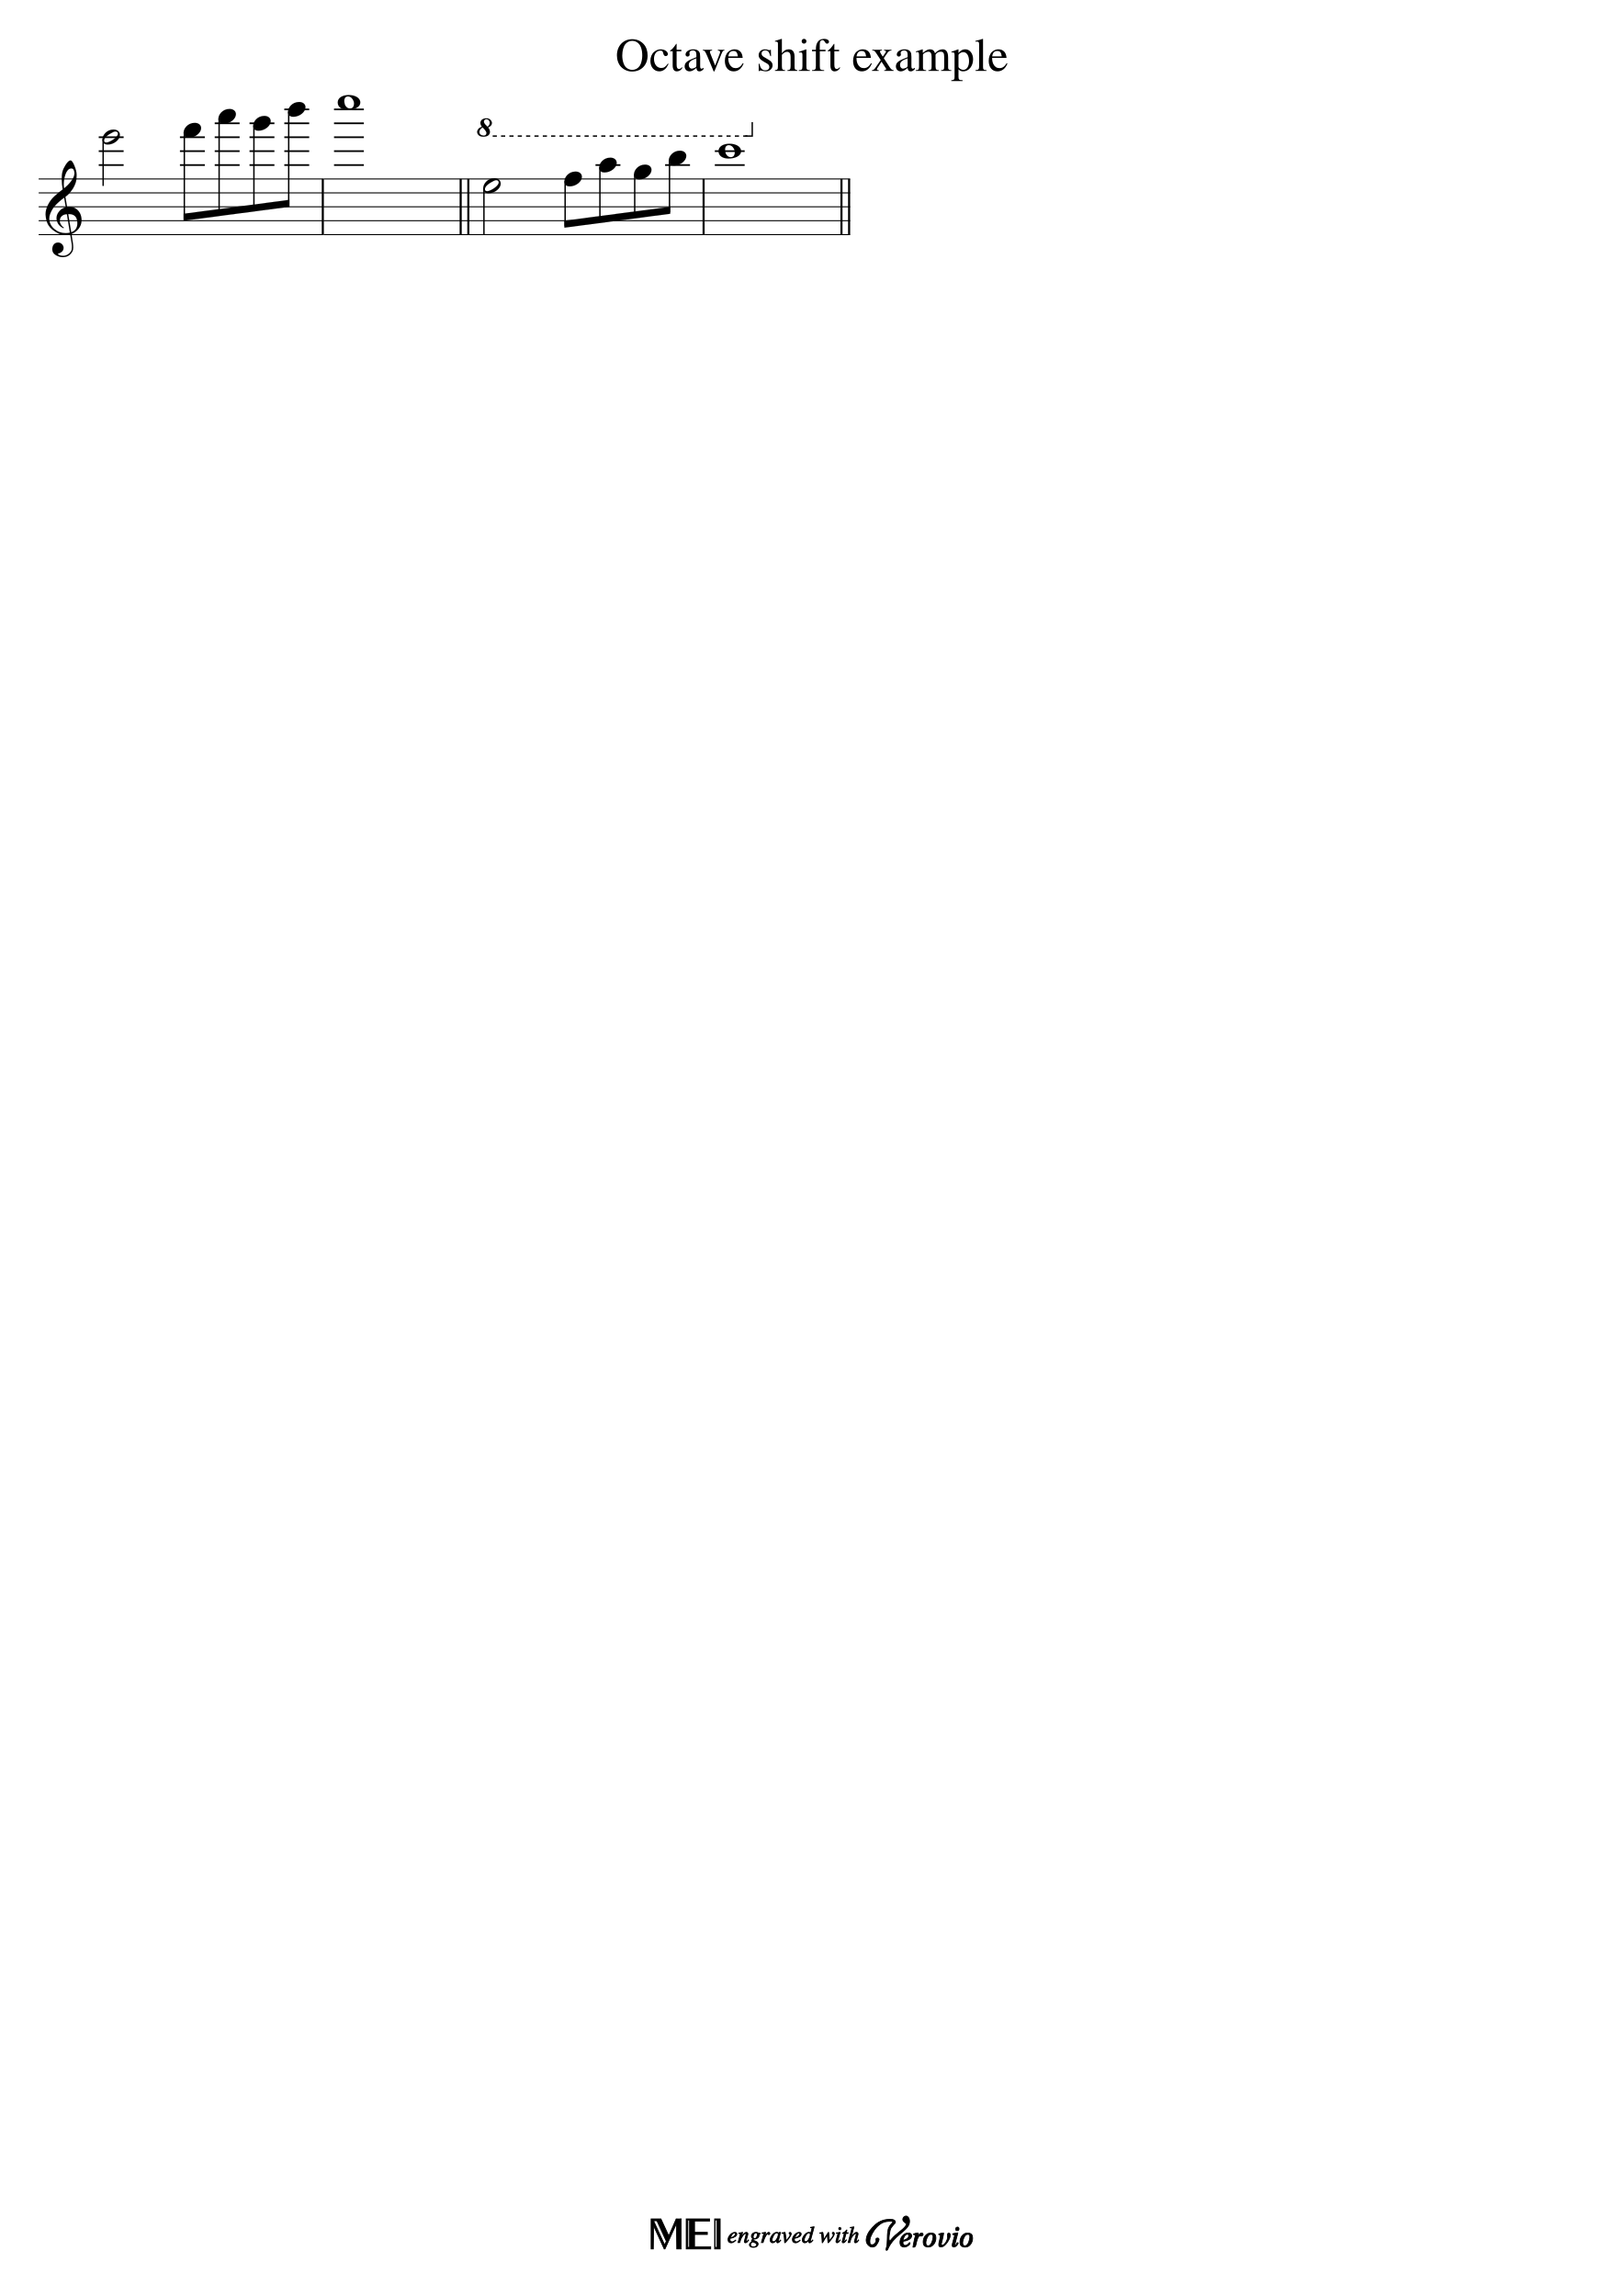
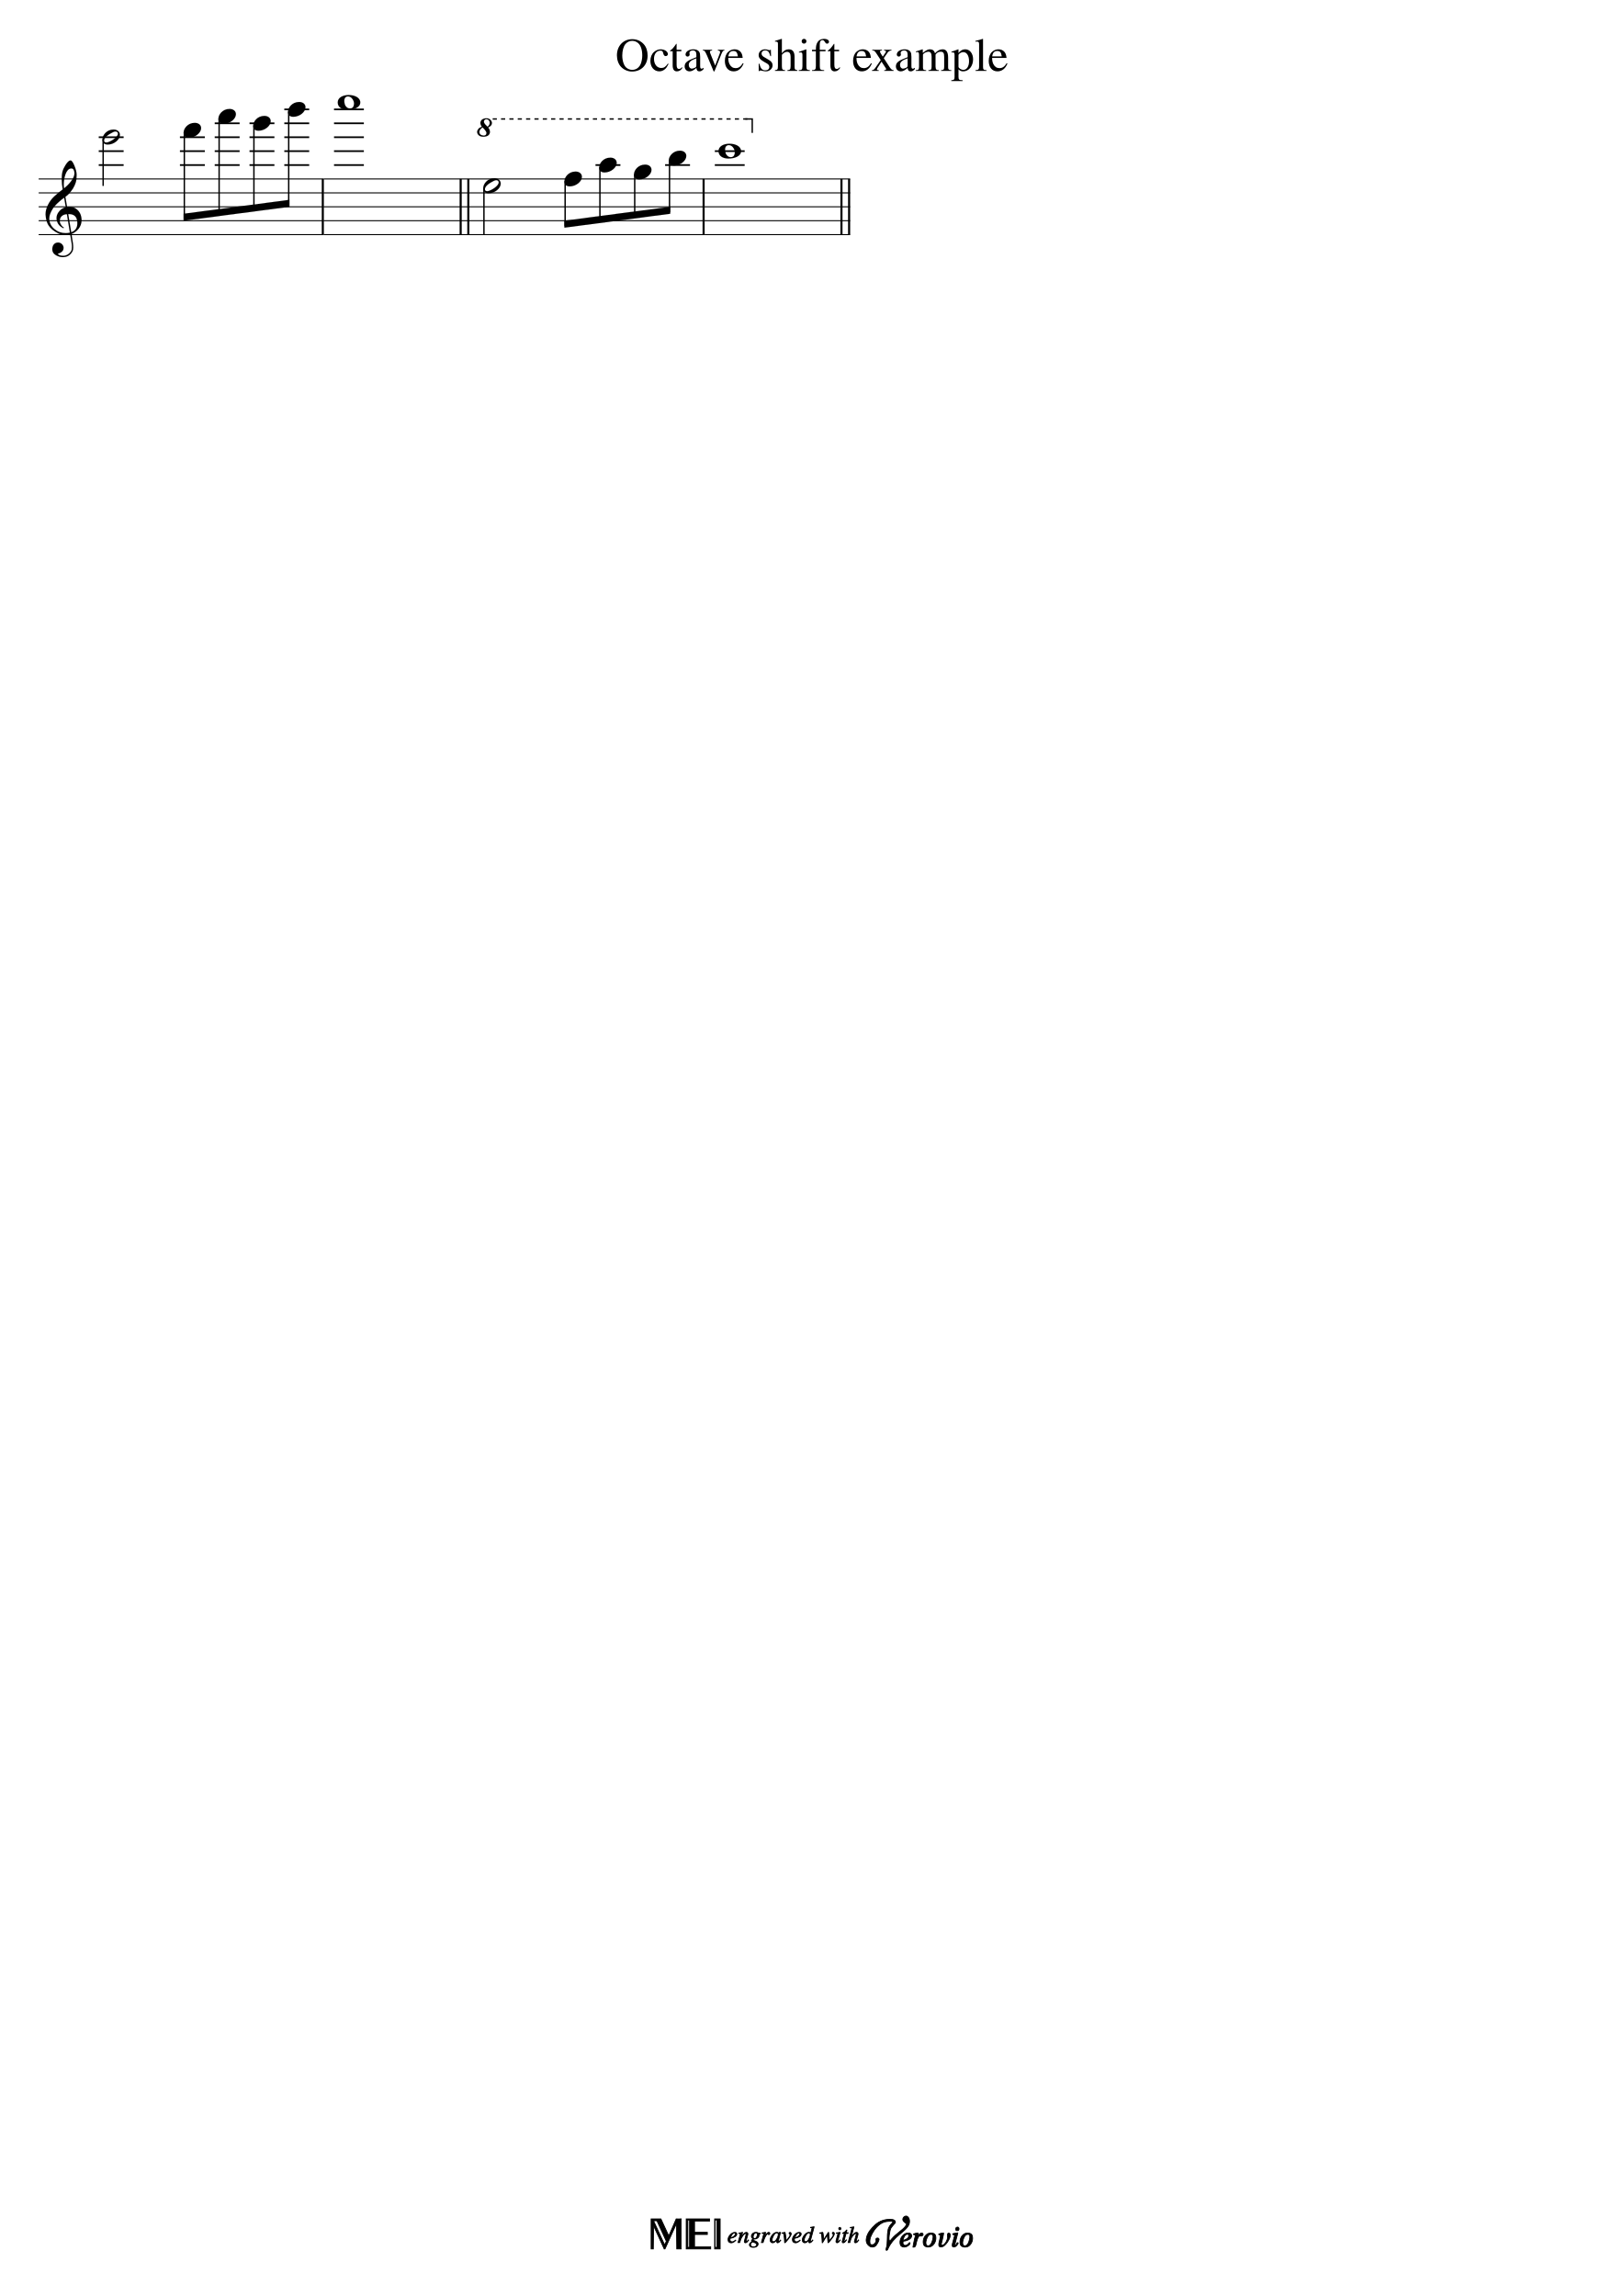
<svg xmlns="http://www.w3.org/2000/svg" xmlns:xlink="http://www.w3.org/1999/xlink" width="2100px" height="2970px" version="1.1" overflow="visible" id="docid">
  <defs>
    <g id="E050-docid">
      <path transform="scale(1,-1)" d="M441 -245c-23 -4 -48 -6 -76 -6c-59 0 -102 7 -130 20c-88 42 -150 93 -187 154c-26 44 -43 103 -48 176c0 6 -1 13 -1 19c0 54 15 111 45 170c29 57 65 106 110 148s96 85 153 127c-3 16 -8 46 -13 92c-4 43 -5 73 -5 89c0 117 16 172 69 257c34 54 64 82 89 82 c21 0 43 -30 69 -92s39 -115 41 -159v-15c0 -109 -21 -162 -67 -241c-13 -20 -63 -90 -98 -118c-13 -9 -25 -19 -37 -29l31 -181c8 1 18 2 28 2c58 0 102 -12 133 -35c59 -43 92 -104 98 -184c1 -7 1 -15 1 -22c0 -123 -87 -209 -181 -248c8 -57 17 -110 25 -162 c5 -31 6 -58 6 -80c0 -30 -5 -53 -14 -70c-35 -64 -88 -99 -158 -103c-5 0 -11 -1 -16 -1c-37 0 -72 10 -108 27c-50 24 -77 59 -80 105v11c0 29 7 55 20 76c18 28 45 42 79 44h6c49 0 93 -42 97 -87v-9c0 -51 -34 -86 -105 -106c17 -24 51 -36 102 -36c62 0 116 43 140 85 c9 16 13 41 13 74c0 20 -1 42 -5 67c-8 53 -18 106 -26 159zM461 939c-95 0 -135 -175 -135 -286c0 -24 2 -48 5 -71c50 39 92 82 127 128c40 53 60 100 60 140v8c-4 53 -22 81 -55 81h-2zM406 119l54 -326c73 25 110 78 110 161c0 7 0 15 -1 23c-7 95 -57 142 -151 142h-12 zM382 117c-72 -2 -128 -47 -128 -120v-7c2 -46 43 -99 75 -115c-3 -2 -7 -5 -10 -10c-70 33 -116 88 -123 172v11c0 68 44 126 88 159c23 17 49 29 78 36l-29 170c-21 -13 -52 -37 -92 -73c-50 -44 -86 -84 -109 -119c-45 -69 -67 -130 -67 -182v-13c5 -68 35 -127 93 -176 s125 -73 203 -73c25 0 50 3 75 9c-19 111 -36 221 -54 331z" />
    </g>
    <g id="E0A3-docid">
      <path transform="scale(1,-1)" d="M278 64c0 22 -17 39 -43 39c-12 0 -26 -3 -41 -10c-85 -43 -165 -94 -165 -156c5 -25 15 -32 49 -32c67 11 200 95 200 159zM0 -36c0 68 73 174 200 174c66 0 114 -39 114 -97c0 -84 -106 -173 -218 -173c-64 0 -96 32 -96 96z" />
    </g>
    <g id="E0A4-docid">
      <path transform="scale(1,-1)" d="M0 -39c0 68 73 172 200 172c66 0 114 -37 114 -95c0 -84 -106 -171 -218 -171c-64 0 -96 30 -96 94z" />
    </g>
    <g id="E0A2-docid">
      <path transform="scale(1,-1)" d="M198 133c102 0 207 -45 207 -133c0 -92 -118 -133 -227 -133c-101 0 -178 46 -178 133c0 88 93 133 198 133zM293 -21c0 14 -3 29 -8 44c-7 20 -18 38 -33 54c-20 21 -43 31 -68 31l-20 -2c-15 -5 -27 -14 -36 -28c-4 -9 -6 -17 -8 -24s-3 -16 -3 -27c0 -15 3 -34 9 -57 s18 -41 34 -55c15 -15 36 -23 62 -23c4 0 10 1 18 2c19 5 32 15 40 30s13 34 13 55z" />
    </g>
    <g id="E510-docid">
      <path transform="scale(1,-1)" d="M86 180c-15 17 -25 40 -28 67c0 11 3 22 8 33s13 21 23 29c21 15 47 23 78 23c29 0 53 -9 71 -27s27 -37 28 -58c0 -17 -6 -32 -17 -45s-28 -25 -51 -36c21 -25 32 -52 32 -80c0 -23 -10 -44 -30 -61c-21 -16 -51 -24 -90 -24c-34 0 -61 8 -80 25s-29 37 -30 60 c0 18 7 36 22 55c13 16 34 29 64 39zM98 168c-19 -12 -34 -25 -43 -38s-14 -28 -15 -44c2 -23 9 -38 21 -47s30 -15 55 -18c17 0 29 4 38 12s13 21 14 38c-3 21 -26 54 -70 97zM187 180c26 20 39 44 39 71c0 17 -5 31 -16 44s-25 19 -42 20c-28 0 -44 -15 -47 -44l2 -12 c7 -22 29 -48 64 -79z" />
    </g>
  </defs>
  <style type="text/css">#docid g.ending, #docid g.fing, #docid g.reh, #docid g.tempo {font-weight:bold;}#docid g.dir, #docid g.dynam, #docid g.mNum {font-style:italic;}#docid g.label {font-weight:normal;}#docid ellipse, #docid path, #docid polygon, #docid polyline, #docid rect {stroke:currentColor}</style>
  <svg class="definition-scale" color="black" font-family="Times, serif" viewBox="0 0 21000 29700">
    <g class="page-margin" transform="translate(500, 500)">
      <g id="iJ6YNS9" class="mdiv pageMilestone" />
      <g id="j6ERYJ7" class="score pageMilestone" />
      <g id="z142W1X9" class="system">
        <g id="v64XHJ0" class="section systemMilestone" />
        <g id="m1HYDLDV" class="measure">
          <g id="n1V987CS" class="staff">
            <path d="M0 1815 L3688 1815" stroke-width="13" />
            <path d="M0 1995 L3688 1995" stroke-width="13" />
            <path d="M0 2175 L3688 2175" stroke-width="13" />
            <path d="M0 2355 L3688 2355" stroke-width="13" />
            <path d="M0 2535 L3688 2535" stroke-width="13" />
            <g id="fYGL14A" class="clef">
              <use xlink:href="#E050-docid" transform="translate(90, 2355) scale(0.72, 0.72)" />
            </g>
            <g id="hOCN3JA" class="keySig" />
            <g class="ledgerLines above">
              <path d="M777 1635 L1099 1635" stroke-width="22" />
              <path d="M1827 1635 L2149 1635" stroke-width="22" />
              <path d="M2277 1635 L2599 1635" stroke-width="22" />
              <path d="M2727 1635 L3049 1635" stroke-width="22" />
              <path d="M3177 1635 L3499 1635" stroke-width="22" />
              <path d="M777 1455 L1099 1455" stroke-width="22" />
              <path d="M1827 1455 L2149 1455" stroke-width="22" />
              <path d="M2277 1455 L2599 1455" stroke-width="22" />
              <path d="M2727 1455 L3049 1455" stroke-width="22" />
              <path d="M3177 1455 L3499 1455" stroke-width="22" />
              <path d="M777 1275 L1099 1275" stroke-width="22" />
              <path d="M1827 1275 L2149 1275" stroke-width="22" />
              <path d="M2277 1275 L2599 1275" stroke-width="22" />
              <path d="M2727 1275 L3049 1275" stroke-width="22" />
              <path d="M3177 1275 L3499 1275" stroke-width="22" />
              <path d="M2277 1095 L2599 1095" stroke-width="22" />
              <path d="M2727 1095 L3049 1095" stroke-width="22" />
              <path d="M3177 1095 L3499 1095" stroke-width="22" />
              <path d="M3177 915 L3499 915" stroke-width="22" />
            </g>
            <g id="o1RTEB7A" class="layer">
              <g id="p1KEW28H" class="note">
                <g class="notehead">
                  <use xlink:href="#E0A3-docid" transform="translate(825, 1275) scale(0.72, 0.72)" />
                </g>
                <g id="u1N7W5D7" class="stem">
                  <path d="M834 1300 L834 1905" stroke-width="18" />
                </g>
              </g>
              <g id="qMAVTA3" class="beam">
                <polygon points="1875,2355 3243,2175 3243,2085 1875,2265" />
                <g id="r1PB2UON" class="note">
                  <g class="notehead">
                    <use xlink:href="#E0A4-docid" transform="translate(1875, 1185) scale(0.72, 0.72)" />
                  </g>
                  <g id="vOSZ00" class="stem">
                    <path d="M1884 1213 L1884 2337" stroke-width="18" />
                  </g>
                </g>
                <g id="s1PQPUF4" class="note">
                  <g class="notehead">
                    <use xlink:href="#E0A4-docid" transform="translate(2325, 1005) scale(0.72, 0.72)" />
                  </g>
                  <g id="w1AY2QDY" class="stem">
                    <path d="M2334 1033 L2334 2277" stroke-width="18" />
                  </g>
                </g>
                <g id="t17CCI2Q" class="note">
                  <g class="notehead">
                    <use xlink:href="#E0A4-docid" transform="translate(2775, 1095) scale(0.72, 0.72)" />
                  </g>
                  <g id="xSD1YHA" class="stem">
                    <path d="M2784 1123 L2784 2217" stroke-width="18" />
                  </g>
                </g>
                <g id="u14YPAFV" class="note">
                  <g class="notehead">
                    <use xlink:href="#E0A4-docid" transform="translate(3225, 915) scale(0.72, 0.72)" />
                  </g>
                  <g id="y17DXS56" class="stem">
                    <path d="M3234 943 L3234 2157" stroke-width="18" />
                  </g>
                </g>
              </g>
            </g>
          </g>
          <g id="l1VZ8WIS" class="barLine">
            <path d="M3675 1815 L3675 2535" stroke-width="27" />
          </g>
        </g>
        <g id="l168SLSU" class="measure">
          <g id="m1I1R6XU" class="staff">
            <path d="M3688 1815 L5570 1815" stroke-width="13" />
            <path d="M3688 1995 L5570 1995" stroke-width="13" />
            <path d="M3688 2175 L5570 2175" stroke-width="13" />
            <path d="M3688 2355 L5570 2355" stroke-width="13" />
            <path d="M3688 2535 L5570 2535" stroke-width="13" />
            <g class="ledgerLines above">
              <path d="M3820 1635 L4206 1635" stroke-width="22" />
              <path d="M3820 1455 L4206 1455" stroke-width="22" />
              <path d="M3820 1275 L4206 1275" stroke-width="22" />
              <path d="M3820 1095 L4206 1095" stroke-width="22" />
              <path d="M3820 915 L4206 915" stroke-width="22" />
            </g>
            <g id="n3L1BSY" class="layer">
              <g id="oYFJ0C6" class="note">
                <g class="notehead">
                  <use xlink:href="#E0A2-docid" transform="translate(3868, 825) scale(0.72, 0.72)" />
                </g>
              </g>
            </g>
          </g>
          <g id="k1JVOWO3" class="barLine">
            <path d="M5458 1815 L5458 2535" stroke-width="27" />
            <path d="M5557 1815 L5557 2535" stroke-width="27" />
          </g>
        </g>
        <g id="f1BEGS43" class="measure">
          <g id="gETMZTA" class="staff">
            <path d="M5570 1815 L8613 1815" stroke-width="13" />
            <path d="M5570 1995 L8613 1995" stroke-width="13" />
            <path d="M5570 2175 L8613 2175" stroke-width="13" />
            <path d="M5570 2355 L8613 2355" stroke-width="13" />
            <path d="M5570 2535 L8613 2535" stroke-width="13" />
            <g class="ledgerLines above">
              <path d="M7202 1635 L7524 1635" stroke-width="22" />
              <path d="M8102 1635 L8424 1635" stroke-width="22" />
            </g>
            <g id="h1WRIV4E" class="layer">
              <g id="n1" class="note">
                <g class="notehead">
                  <use xlink:href="#E0A3-docid" transform="translate(5750, 1905) scale(0.72, 0.72)" />
                </g>
                <g id="a1YELUCK" class="stem">
                  <path d="M5759 1930 L5759 2535" stroke-width="18" />
                </g>
              </g>
              <g id="jQFEFEK" class="beam">
                <polygon points="6800,2445 8168,2265 8168,2175 6800,2355" />
                <g id="kOVASEE" class="note">
                  <g class="notehead">
                    <use xlink:href="#E0A4-docid" transform="translate(6800, 1815) scale(0.72, 0.72)" />
                  </g>
                  <g id="b5BYNI2" class="stem">
                    <path d="M6809 1843 L6809 2427" stroke-width="18" />
                  </g>
                </g>
                <g id="l1I7OPR1" class="note">
                  <g class="notehead">
                    <use xlink:href="#E0A4-docid" transform="translate(7250, 1635) scale(0.72, 0.72)" />
                  </g>
                  <g id="cI6BH23" class="stem">
                    <path d="M7259 1663 L7259 2367" stroke-width="18" />
                  </g>
                </g>
                <g id="m81K135" class="note">
                  <g class="notehead">
                    <use xlink:href="#E0A4-docid" transform="translate(7700, 1725) scale(0.72, 0.72)" />
                  </g>
                  <g id="dEVT5DI" class="stem">
                    <path d="M7709 1753 L7709 2307" stroke-width="18" />
                  </g>
                </g>
                <g id="n2N7U24" class="note">
                  <g class="notehead">
                    <use xlink:href="#E0A4-docid" transform="translate(8150, 1545) scale(0.72, 0.72)" />
                  </g>
                  <g id="e14Y3WPI" class="stem">
                    <path d="M8159 1573 L8159 2247" stroke-width="18" />
                  </g>
                </g>
              </g>
            </g>
          </g>
          <g id="o1FK4NGH" class="octave">
            <use xlink:href="#E510-docid" transform="translate(5671, 1269) scale(0.72, 0.72)" />
-             <path d="M5881 1260 L9229 1260" stroke-width="18" stroke-linecap="square" stroke-dasharray="36 72" />
-             <polyline stroke-width="18" fill="none" points="9229,1080 9229,1260 9139,1260 " />
+             <path d="M5881 1039 L9229 1039" stroke-width="18" stroke-linecap="square" stroke-dasharray="36 72" />
+             <polyline stroke-width="18" fill="none" points="9229,1219 9229,1039 9139,1039 " />
          </g>
          <g id="e1EHME80" class="barLine">
            <path d="M8600 1815 L8600 2535" stroke-width="27" />
          </g>
        </g>
        <g id="fA9N9Z2" class="measure">
          <g id="gB13UK1" class="staff">
            <path d="M8613 1815 L10495 1815" stroke-width="13" />
            <path d="M8613 1995 L10495 1995" stroke-width="13" />
            <path d="M8613 2175 L10495 2175" stroke-width="13" />
            <path d="M8613 2355 L10495 2355" stroke-width="13" />
            <path d="M8613 2535 L10495 2535" stroke-width="13" />
            <g class="ledgerLines above">
              <path d="M8745 1635 L9131 1635" stroke-width="22" />
              <path d="M8745 1455 L9131 1455" stroke-width="22" />
            </g>
            <g id="h158DR4J" class="layer">
              <g id="n2" class="note">
                <g class="notehead">
                  <use xlink:href="#E0A2-docid" transform="translate(8793, 1455) scale(0.72, 0.72)" />
                </g>
              </g>
            </g>
          </g>
          <g id="e6C4ZMJ" class="barLine">
            <path d="M10383 1815 L10383 2535" stroke-width="27" />
            <path d="M10482 1815 L10482 2535" stroke-width="27" />
          </g>
        </g>
        <g id="s1SW5LIP" class="systemMilestoneEnd v64XHJ0" />
      </g>
      <g id="tPEE0OP" class="pageMilestoneEnd j6ERYJ7" />
      <g id="uL0P3Y6" class="pageMilestoneEnd iJ6YNS9" />
      <g id="b1AYFJ9P" class="pgHead autogenerated">
        <text font-size="0px">
          <tspan id="cUUYDUG" class="rend" x="10000" y="417" text-anchor="middle">
            <tspan id="d17EWFLB" class="rend">
              <tspan id="eZWEOI5" class="text">
                <tspan font-size="607px">Octave shift example</tspan>
              </tspan>
            </tspan>
          </tspan>
        </text>
      </g>
      <g id="vPKGJXZ" class="pgFoot autogenerated">
        <g id="wGMJNIQ" class="fig">
          <g class="svg" transform="translate(7750, 28099) scale(10, 10)">
            <g>
              <path fill="#000000" d="M 17.113,49.265 V 10.368 h 12.697 c 3.289,7.337 6.713,14.61 10.127,21.889 3.42,-7.485 6.256,-14.205 9.589,-21.91 2.436,0.104 4.317,0.085 6.484,-0.058 V 49.264 H 50.274 C 50.145,38.356 50.016,27.448 49.887,16.54 45.003,27.315 39.967,38.434 35.084,49.209 34.679,49.344 34.427,49.136 34.022,49.271 29.466,39.331 24.91,29.391 20.354,19.451 20.224,29.389 20.095,39.327 19.965,49.264 H 17.113 Z M 36.754,39.325 C 32.721,30.513 28.688,21.701 24.655,12.889 22.531,12.751 22.657,12.71 20.714,12.814 v 0.966 c 4.613,9.998 9.609,20.749 13.873,30.082 0.722,-1.513 1.445,-3.025 2.167,-4.538 z m 25.738,9.94 c 0,-12.966 0,-25.931 0,-38.897 10.084,0 20.169,0 30.253,0 0,0.96 0,1.921 0,2.881 -6.483,0 -12.966,0 -19.448,0 0,4.802 0,9.604 0,14.406 5.522,0 11.045,0 16.567,0 0,0.96 0,1.921 0,2.881 -5.522,0 -11.045,0 -16.567,0 0,5.282 0,10.565 0,15.847 6.963,0 13.926,0 20.889,0 0,0.96 0,1.921 0,2.881 -10.565,0 -21.129,0 -31.694,0 z m 4.322,-2.161 c 0,-11.765 0,-23.53 0,-35.295 -0.72,0 -1.441,0 -2.161,0 0,11.765 0,23.53 0,35.295 0.72,0 1.441,0 2.161,0 z m 32.414,2.161 c 0,-12.966 0,-25.931 0,-38.897 2.401,0 4.802,0 7.203,0 0,12.966 0,25.931 0,38.897 -2.401,0 -4.802,0 -7.203,0 z m 2.881,-2.161 c 0,-11.765 0,-23.53 0,-35.295 -0.72,0 -1.441,0 -2.161,0 0,11.765 0,23.53 0,35.295 0.72,0 1.441,0 2.161,0 z" />
              <path fill="#000000" d="m 346.3,6.7 c -3.1,0.5 -4.9,4.4 -2.7,6.8 1.2,1.4 2.7,2.4 4.1,3.5 -2.4,5.3 -7.7,8.3 -11.9,12.1 -3.7,2.8 -7,6.2 -9.7,9.9 -2.2,-0.8 -0.915,-7.719 -0.627,-9.5 0.288,-1.781 0.727,-6.4 2.927,-8.7 1.3,-1.9 3,-3.5 4.5,-5.2 1.2,-3.4 -3.2,-4.9 -5.8,-4.6 -7.3,-0.5 -14.6,2 -20,6.8 -5,4.6 -10,10.1 -11.5,17 -0.9,3.5 -0.2,7.5 2.8,9.9 2.5,2.8 7.4,2.9 9.8,-0.2 1.7,-2.3 3.2,-4.8 3.8,-7.6 -0.1,-2.6 -4.4,-2.3 -4.3,0.2 1.2,2.4 -0.9,4.7 -2.7,6.2 -1.7,0.9 -4.7,0.7 -4.8,-1.7 -1,-5.8 2.1,-11.3 5.2,-16.1 4,-5.8 9.8,-11.2 17.2,-11.8 1.6,0 8.1,-1.2 6.8,1.4 -2.8,2.8 -5.6,6.1 -6,10.3 -1.6,7.7 0.1,15.7 -2.3,23.2 -1.1,3.9 2,2.6 2.5,0.2 3.3,-7.4 8.9,-13.4 15.1,-18.5 4.2,-3.9 9.5,-7.1 11.9,-12.6 1.3,-3.6 1.2,-9 -2.7,-10.9 -0.504,-0.177 -1.07,-0.165 -1.6,-0.1 z m 66,14.5 c -2,0.8 -1.8,4.9 0.8,4.4 3.4,0.4 2.9,-6.2 -0.8,-4.4 z m 0.6,7.3 c -1.3,0.5 -7.6,0.5 -5.4,2.2 4,-0.3 0.7,4.5 0.6,6.7 -0.4,2.9 -2.4,5.9 -1.2,8.8 2.7,1.7 5.6,-0.8 6.8,-3.2 1.6,-1.4 -0.5,-3 -1.2,-0.9 -0.4,0.8 -2.4,3.5 -2.6,1.8 1.1,-5 2.7,-9.9 3.9,-14.9 l -0.1,-0.5 h -0.9 z m -65.1,0.2 c -6.5,1.6 -10.5,9.5 -8.2,15.7 2.1,3.4 7.4,2.9 10.1,0.4 2,-0.2 3.6,-5.3 1,-3.4 -1.4,2 -4,4.2 -6.5,2.8 -2.2,-1.9 -1.9,-5.7 1.7,-5.3 3.1,-0.9 6.9,-2.1 8.1,-5.5 0.9,-2.7 -1.6,-5.2 -4.3,-4.8 h -1.1 -0.7 z m 13.6,0 c -2.2,0 -8.5,1.8 -2.9,2.3 0.9,1.9 -1,4.9 -1.1,7.2 -0.5,2.9 -1.4,5.7 -1.7,8.7 3.7,0.7 3.8,-2.6 4.4,-5.3 0.9,-3.3 1.6,-7 4.1,-9.5 2.4,1.6 6.8,-0.7 3.7,-3.4 -2.9,-0.5 -4.8,2.4 -6.2,4.3 0,-1.2 2.4,-5 -0.2,-4.3 z m 15.8,0 c -6.4,1.3 -9.6,9.1 -7.7,14.9 1.9,4 7.7,3.9 11,1.7 4.1,-3 6,-8.9 4.4,-13.7 -1.3,-3 -4.8,-3.2 -7.6,-3 z m 17,0 c -2.3,0 -8.8,1.9 -3,2.4 0.4,2.5 -1,5.7 -1.4,8.4 -0.7,2.4 -1.8,7.5 2.1,7.2 3.8,-0.1 6.5,-3.5 8.5,-6.3 2,-3.2 4.5,-7 3.3,-10.9 -3.7,-3 -3.6,2.6 -3.1,5.1 -0.7,3.8 -2.7,7.9 -6.2,9.8 -3.6,0.6 -1,-4.3 -0.8,-6.1 0.6,-3.2 1.6,-6.3 1.9,-9.5 h -1.1 z m 30.6,0 c -6.3,1.2 -9.5,8.9 -7.8,14.7 1.5,4 7.2,4.2 10.5,2.4 4.6,-2.8 6.6,-9.3 4.8,-14.3 -1.4,-2.8 -4.8,-3 -7.5,-2.8 z m -75.4,1.7 c 2.1,1.5 0.2,4.7 -1.6,5.7 -1.1,0.4 -5.5,3.4 -4.6,0.7 0.8,-2.7 2.2,-6.2 5.3,-6.6 l 0.9,0.1 z m 30.8,0 c 2.6,1.5 1.3,5.2 0.8,7.6 -0.8,2.7 -1.9,5.9 -4.7,7.1 -5.1,0.8 -4,-5.8 -2.8,-8.8 1,-2.8 3,-6.8 6.7,-5.8 z m 47.1,-0.1 c 2.9,0.7 2,4.7 1.5,6.8 -0.7,3 -1.8,6.7 -5,8 -4.7,0.8 -4,-5.1 -3,-7.9 0.9,-3 2.7,-7.3 6.5,-6.8 z" />
              <g>
                <path d="m 116.566,37.118 q 0,-3.252 2.93,-6.299 2.9,-3.047 5.991,-3.047 1.143,0 1.816,0.527 0.674,0.527 0.674,1.567 0,2.109 -2.476,3.618 -2.461,1.494 -5.186,1.831 l -0.835,0.103 q -0.19,0.601 -0.264,0.967 -0.073,0.352 -0.073,0.894 0,1.289 0.835,2.007 0.85,0.718 2.007,0.718 1.099,0 2.329,-0.732 0.703,-0.425 2.036,-1.523 l 0.381,0.337 q -0.659,0.835 -1.89,1.714 -2.183,1.567 -4.38,1.567 -1.553,0 -2.725,-1.099 -1.172,-1.099 -1.172,-3.149 z m 3.12,-2.358 q 2.798,-0.41 4.556,-1.963 Q 126,31.229 126,29.691 q 0,-0.557 -0.264,-0.879 -0.264,-0.337 -0.776,-0.337 -0.952,0 -1.875,0.82 -0.908,0.806 -1.641,1.831 -0.776,1.201 -1.23,2.3 -0.249,0.586 -0.527,1.333 z" />
                <path d="m 129.472,41 2.534,-9.053 q 0.322,-1.143 0.366,-1.377 0.059,-0.249 0.059,-0.527 0,-0.425 -0.249,-0.659 -0.234,-0.249 -0.938,-0.249 -0.176,0 -0.352,0.029 -0.161,0.015 -0.366,0.044 v -0.498 q 0.952,-0.146 1.348,-0.22 0.41,-0.073 0.879,-0.176 l 2.622,-0.571 q 0.088,0.059 0.117,0.132 l -1.948,6.299 q 1.787,-2.739 2.988,-4.072 2.109,-2.358 3.779,-2.358 0.645,0 1.113,0.249 0.894,0.483 0.894,1.743 0,0.352 -0.073,0.732 -0.073,0.381 -0.19,0.82 l -1.919,7.017 q -0.059,0.22 -0.132,0.542 -0.073,0.308 -0.073,0.439 0,0.22 0.103,0.396 0.103,0.176 0.337,0.176 0.381,0 0.879,-0.439 0.498,-0.454 1.626,-1.919 l 0.425,0.381 q -1.201,1.626 -1.904,2.285 -1.201,1.157 -2.3,1.157 -0.498,0 -0.967,-0.322 -0.454,-0.337 -0.454,-1.201 0,-0.249 0.029,-0.527 0.044,-0.278 0.103,-0.483 l 1.846,-7.119 q 0.146,-0.586 0.19,-0.952 0.059,-0.381 0.059,-0.542 0,-0.352 -0.176,-0.601 -0.161,-0.264 -0.586,-0.264 -1.099,0 -2.769,1.992 -0.981,1.187 -1.992,2.827 -0.776,1.274 -1.23,2.49 Q 132.709,37.821 131.742,41 Z" />
                <path d="m 149.13,33.5 q 0,0.908 0.278,1.45 0.469,0.894 1.685,0.894 1.318,0 2.344,-1.67 1.04,-1.685 1.04,-3.706 0,-0.967 -0.425,-1.509 -0.425,-0.557 -1.274,-0.557 -1.641,0 -2.651,1.743 -0.996,1.743 -0.996,3.354 z m 0.513,13.066 q 1.743,0 2.886,-0.835 1.157,-0.835 1.157,-1.992 0,-0.879 -0.601,-1.479 -0.322,-0.322 -1.04,-0.688 -0.601,-0.293 -2.036,-0.835 -1.421,-0.557 -1.641,-0.557 -0.381,0 -1.479,1.011 -1.099,1.025 -1.099,2.314 0,1.948 1.685,2.681 0.879,0.381 2.168,0.381 z m -5.479,-2.681 q 0,-1.099 0.835,-2.095 0.85,-0.981 2.681,-1.963 -0.366,-0.234 -0.601,-0.483 -0.234,-0.264 -0.234,-0.688 0,-0.601 0.835,-1.377 0.469,-0.439 1.523,-1.157 -0.938,-0.352 -1.611,-0.996 -0.82,-0.864 -0.82,-2.241 0,-2.212 1.729,-3.677 1.729,-1.465 4.277,-1.465 1.333,0 2.256,0.425 0.923,0.41 1.084,0.688 h 1.978 v 1.172 h -1.494 q 0.088,0.322 0.132,0.586 0.044,0.264 0.044,0.747 0,2.373 -1.846,3.735 -1.831,1.362 -3.955,1.362 -0.22,0 -0.41,-0.015 -0.19,-0.029 -0.469,-0.088 -0.22,0 -0.601,0.425 -0.396,0.425 -0.396,0.762 0,0.498 3.223,1.699 3.208,1.216 3.208,3.56 0,1.758 -1.611,3.076 -1.611,1.333 -4.863,1.333 -2.256,0 -3.574,-0.967 -1.318,-0.967 -1.318,-2.358 z" />
                <path d="m 165.038,27.67 q 0.132,0 0.176,0.088 0.059,0.073 0.059,0.176 -0.015,0.146 -0.029,0.22 l -1.465,5.669 0.322,-0.63 q 1.055,-2.065 2.461,-3.765 1.421,-1.714 2.695,-1.714 0.688,0 1.055,0.454 0.381,0.454 0.381,1.04 0,0.659 -0.381,1.099 -0.366,0.425 -1.025,0.425 -0.454,0 -0.688,-0.176 -0.234,-0.176 -0.366,-0.41 l -0.176,-0.322 q -0.059,-0.088 -0.146,-0.132 -0.073,-0.059 -0.19,-0.059 -0.571,0 -1.655,1.597 -1.069,1.597 -1.919,3.457 -0.513,1.128 -1.143,2.988 Q 162.606,38.847 161.947,41 h -2.256 l 2.432,-8.818 q 0.205,-0.762 0.322,-1.362 0.132,-0.601 0.132,-0.981 0,-0.439 -0.22,-0.674 -0.22,-0.234 -0.762,-0.234 -0.176,0 -0.439,0.029 -0.264,0.029 -0.63,0.073 v -0.483 l 0.586,-0.117 q 1.143,-0.234 2.49,-0.498 1.362,-0.264 1.436,-0.264 z" />
                <path d="m 181.518,30.424 q 0,-1.055 -0.483,-1.553 -0.483,-0.498 -1.172,-0.498 -2.388,0 -4.438,3.662 -1.802,3.223 -1.802,5.552 0,1.172 0.498,1.714 0.513,0.527 1.26,0.527 2.212,0 4.263,-3.56 1.875,-3.237 1.875,-5.845 z m -1.831,-2.71 q 1.157,0 1.787,0.601 0.337,0.322 0.527,0.85 l 0.073,0.205 0.322,-1.113 q 0.059,-0.19 0.103,-0.249 0.044,-0.073 0.205,-0.088 l 1.655,-0.19 q 0.132,0 0.146,0.059 0.029,0.044 0,0.176 -0.059,0.19 -0.088,0.308 -0.029,0.103 -0.088,0.308 l -1.348,5.244 q -0.439,1.714 -0.747,2.959 -0.542,2.256 -0.542,2.578 0,0.205 0.103,0.308 0.117,0.088 0.278,0.088 0.132,0 0.278,-0.088 0.161,-0.088 0.381,-0.264 l 0.249,-0.205 q 0.117,-0.103 0.264,-0.234 0.146,-0.146 0.352,-0.352 l 0.908,-0.938 0.352,0.308 q -1.523,1.948 -2.446,2.651 -0.923,0.688 -1.758,0.688 -0.542,0 -0.85,-0.381 -0.293,-0.381 -0.293,-0.952 0,-0.527 0.19,-1.509 0.205,-0.996 0.396,-1.67 -0.264,0.439 -0.894,1.289 -0.615,0.835 -1.523,1.626 -1.069,0.952 -2.051,1.348 -0.762,0.264 -1.465,0.264 -1.187,0 -2.153,-0.967 -0.967,-0.981 -0.967,-2.769 0,-3.076 2.754,-6.416 2.842,-3.472 5.889,-3.472 z" />
                <path d="m 196.664,27.772 q 0.82,0 1.26,0.586 0.439,0.586 0.439,1.333 0,1.978 -3.911,6.929 -3.706,4.702 -4.438,4.702 -0.22,0 -0.293,-0.601 -0.044,-0.337 -0.044,-1.143 0,-0.981 -0.19,-3.325 -0.19,-2.344 -0.366,-3.472 -0.366,-2.476 -0.718,-3.193 -0.352,-0.718 -1.333,-0.718 -0.161,0 -0.381,0.015 -0.205,0.015 -0.483,0.044 v -0.381 q 0.439,-0.088 1.846,-0.396 1.406,-0.308 1.494,-0.337 l 0.483,-0.146 q 0.205,-0.059 0.322,0.234 0.117,0.278 0.293,1.055 0.557,2.549 0.835,5.024 0.176,1.538 0.352,4.556 l 0.483,-0.513 q 1.509,-1.597 3.018,-3.794 1.509,-2.197 1.509,-3.105 0,-0.454 -0.659,-1.084 -0.659,-0.645 -0.659,-1.172 0,-0.483 0.322,-0.791 0.337,-0.308 0.82,-0.308 z" />
                <path d="m 199.828,37.118 q 0,-3.252 2.93,-6.299 2.9,-3.047 5.991,-3.047 1.143,0 1.816,0.527 0.674,0.527 0.674,1.567 0,2.109 -2.476,3.618 -2.461,1.494 -5.186,1.831 l -0.835,0.103 q -0.19,0.601 -0.264,0.967 -0.073,0.352 -0.073,0.894 0,1.289 0.835,2.007 0.85,0.718 2.007,0.718 1.099,0 2.329,-0.732 0.703,-0.425 2.036,-1.523 l 0.381,0.337 q -0.659,0.835 -1.89,1.714 -2.183,1.567 -4.38,1.567 -1.553,0 -2.725,-1.099 -1.172,-1.099 -1.172,-3.149 z m 3.12,-2.358 q 2.798,-0.41 4.556,-1.963 1.758,-1.567 1.758,-3.105 0,-0.557 -0.264,-0.879 -0.264,-0.337 -0.776,-0.337 -0.952,0 -1.875,0.82 -0.908,0.806 -1.641,1.831 -0.776,1.201 -1.23,2.3 -0.249,0.586 -0.527,1.333 z" />
                <path d="m 215.238,37.602 q 0,0.894 0.41,1.567 0.41,0.659 1.392,0.659 2.095,0 4.028,-3.369 1.816,-3.164 1.816,-5.991 0,-0.894 -0.293,-1.479 -0.293,-0.586 -1.187,-0.586 -2.227,0 -4.307,3.604 -1.86,3.223 -1.86,5.596 z m 6.006,-9.888 q 1.157,0 1.641,0.557 0.278,0.322 0.439,1.099 l 1.67,-6.006 q 0.073,-0.249 0.088,-0.439 0.029,-0.205 0.029,-0.352 0,-0.571 -0.22,-0.718 -0.205,-0.146 -0.601,-0.146 -0.249,0 -0.469,0.015 -0.205,0.015 -0.557,0.044 v -0.483 q 1.655,-0.22 4.585,-0.762 l 0.132,0.146 -0.029,0.161 -2.812,10.532 -1.919,6.973 q -0.059,0.234 -0.103,0.439 -0.029,0.19 -0.029,0.352 0,0.396 0.19,0.513 0.205,0.117 0.352,0.117 0.425,0 1.201,-0.747 0.454,-0.454 1.245,-1.406 l 0.337,0.322 -0.205,0.308 q -0.542,0.806 -1.392,1.641 -1.509,1.479 -2.71,1.479 -0.396,0 -0.718,-0.176 -0.601,-0.352 -0.601,-1.26 0,-0.308 0.088,-0.981 0.088,-0.674 0.264,-1.465 -1.113,1.699 -2.446,2.783 -1.318,1.084 -2.886,1.084 -1.274,0 -2.227,-0.908 -0.952,-0.908 -0.952,-2.798 0,-3.193 2.93,-6.562 2.915,-3.354 5.684,-3.354 z" />
                <path d="m 254.13,29.53 q 0,1.23 -1.187,3.252 -0.659,1.128 -1.86,2.739 -1.23,1.655 -2.534,3.267 -2.065,2.549 -2.432,2.549 -0.161,0 -0.205,-0.132 -0.044,-0.132 -0.117,-0.894 l -0.864,-9.126 -6.079,9.961 q -0.044,0.088 -0.117,0.117 -0.059,0.029 -0.132,0.029 l -0.205,-0.044 -0.029,-0.132 -0.176,-3.618 q -0.059,-1.216 -0.176,-2.505 -0.103,-1.304 -0.205,-2.256 -0.308,-2.651 -0.659,-3.252 -0.337,-0.601 -1.26,-0.601 -0.176,0 -0.352,0.015 -0.176,0 -0.366,0.029 v -0.425 q 0.601,-0.103 1.143,-0.22 0.557,-0.117 1.216,-0.264 l 1.377,-0.352 q 0.498,0 1.011,4.175 0.278,2.285 0.498,5.2 l 5.757,-9.097 q 0.059,-0.117 0.146,-0.19 0.088,-0.088 0.205,-0.088 0.132,0 0.176,0.088 0.044,0.088 0.059,0.264 l 0.981,10.591 q 0.103,-0.132 1.626,-2.065 1.523,-1.948 1.597,-2.065 1.099,-1.582 1.465,-2.446 0.234,-0.557 0.234,-1.084 0,-0.205 -0.059,-0.381 -0.059,-0.19 -0.278,-0.396 L 251.874,29.75 q -0.19,-0.19 -0.337,-0.41 -0.132,-0.234 -0.132,-0.542 0,-0.366 0.249,-0.747 0.264,-0.381 0.938,-0.381 0.542,0 1.04,0.439 0.498,0.425 0.498,1.421 z" />
                <path d="m 261.176,24.521 q -0.601,0 -1.025,-0.469 -0.425,-0.469 -0.425,-1.128 0,-0.674 0.425,-1.143 0.425,-0.469 1.025,-0.469 0.601,0 1.025,0.469 0.439,0.469 0.439,1.143 0,0.674 -0.439,1.143 -0.425,0.454 -1.025,0.454 z m 0.352,3.208 q 0.088,0.044 0.073,0.117 l -2.959,10.459 q -0.205,0.835 -0.205,0.996 0,0.22 0.088,0.381 0.073,0.176 0.366,0.176 0.498,0 1.318,-0.864 0.483,-0.513 1.187,-1.465 l 0.381,0.322 -0.146,0.205 q -1.099,1.538 -1.816,2.212 -1.128,1.055 -2.197,1.055 -0.63,0 -1.055,-0.527 -0.41,-0.527 -0.41,-1.245 0,-0.425 0.059,-0.732 0.059,-0.322 0.22,-0.938 l 2.051,-7.529 q 0.044,-0.176 0.073,-0.322 0.029,-0.146 0.029,-0.293 0,-0.527 -0.396,-0.645 -0.381,-0.132 -1.523,-0.132 v -0.483 q 1.216,-0.146 1.743,-0.22 0.542,-0.088 1.084,-0.176 0.703,-0.117 1.333,-0.264 0.63,-0.146 0.703,-0.088 z" />
                <path d="m 264.179,40.033 q 0,-0.117 0.015,-0.264 0.015,-0.161 0.059,-0.322 l 2.754,-10.239 h -2.227 q 0,-0.396 0.059,-0.498 0.059,-0.103 0.293,-0.205 1.479,-0.63 2.285,-1.216 0.82,-0.586 2.227,-2.256 l 0.234,-0.278 q 0.044,-0.059 0.103,-0.088 0.073,-0.044 0.146,-0.044 0.146,0.029 0.205,0.059 0.044,0.103 0.044,0.19 0.015,0.073 0,0.161 l -0.835,3.193 h 2.388 l -0.176,0.981 h -2.49 l -2.637,9.858 q -0.073,0.264 0.044,0.513 0.117,0.234 0.396,0.234 0.381,0 1.069,-0.762 0.396,-0.41 1.333,-1.626 l 0.381,0.22 -0.205,0.308 q -1.26,1.89 -2.227,2.637 -0.952,0.732 -1.816,0.732 -0.747,0 -1.084,-0.396 -0.337,-0.396 -0.337,-0.894 z" />
                <path d="m 274.696,21.356 q 0.938,-0.132 1.509,-0.205 0.586,-0.088 1.011,-0.161 1.729,-0.337 1.86,-0.366 0.132,-0.029 0.205,-0.029 0.176,0.088 0.176,0.22 l -3.442,13.081 q 1.846,-2.725 3.018,-3.984 2.051,-2.168 3.765,-2.168 0.703,0 1.348,0.454 0.659,0.439 0.659,1.597 0,0.278 -0.073,0.718 -0.073,0.439 -0.176,0.776 l -1.978,7.017 q -0.088,0.293 -0.146,0.571 -0.059,0.264 -0.059,0.483 0,0.249 0.117,0.381 0.117,0.117 0.337,0.117 0.454,0 1.069,-0.63 0.381,-0.396 1.421,-1.729 l 0.381,0.352 q -1.025,1.523 -1.743,2.227 -1.274,1.245 -2.563,1.245 -0.586,0 -0.981,-0.366 -0.396,-0.366 -0.396,-1.055 0,-0.19 0.015,-0.352 0.029,-0.176 0.088,-0.381 l 2.256,-8.584 q 0.029,-0.117 0.044,-0.234 0.029,-0.132 0.029,-0.264 0,-0.366 -0.22,-0.571 -0.234,-0.205 -0.601,-0.205 -0.981,0 -2.476,1.582 -1.494,1.567 -2.52,3.208 -0.703,1.157 -1.069,2.183 Q 275.209,37.309 274.184,41 h -2.271 l 4.688,-17.769 q 0.044,-0.19 0.059,-0.322 0.015,-0.132 0.015,-0.249 0,-0.63 -0.41,-0.747 -0.41,-0.132 -1.567,-0.073 z" />
              </g>
            </g>
          </g>
        </g>
      </g>
    </g>
  </svg>
</svg>
